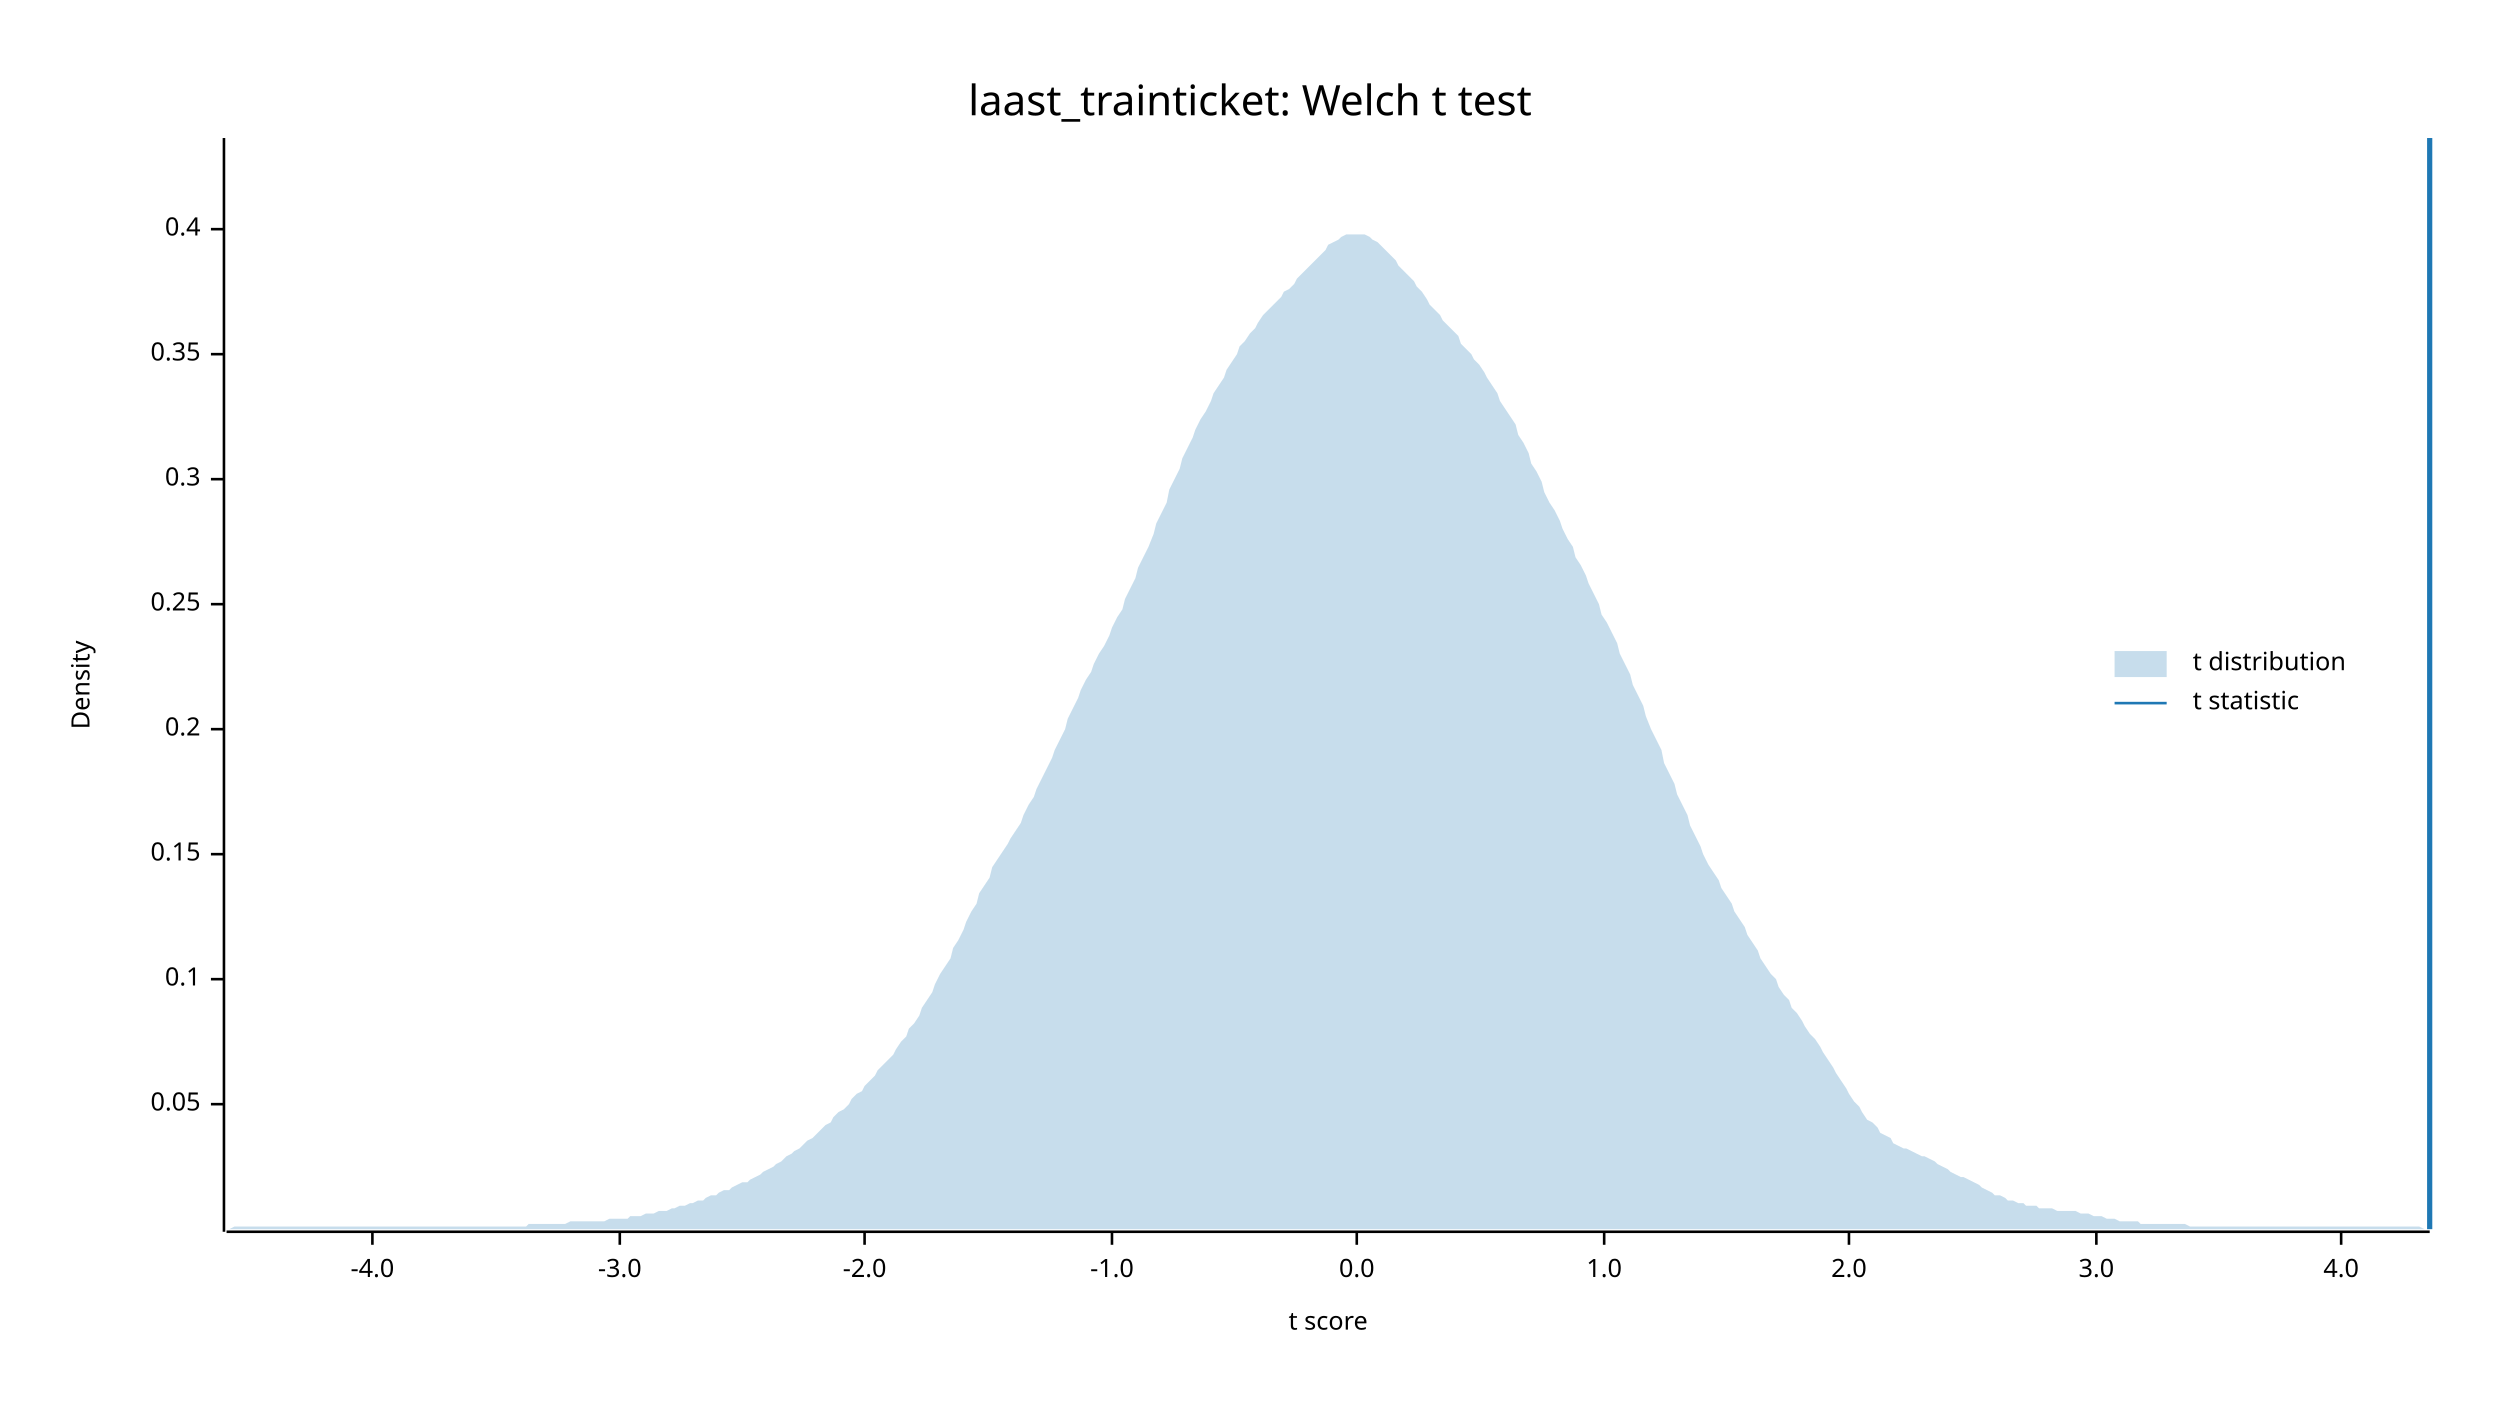
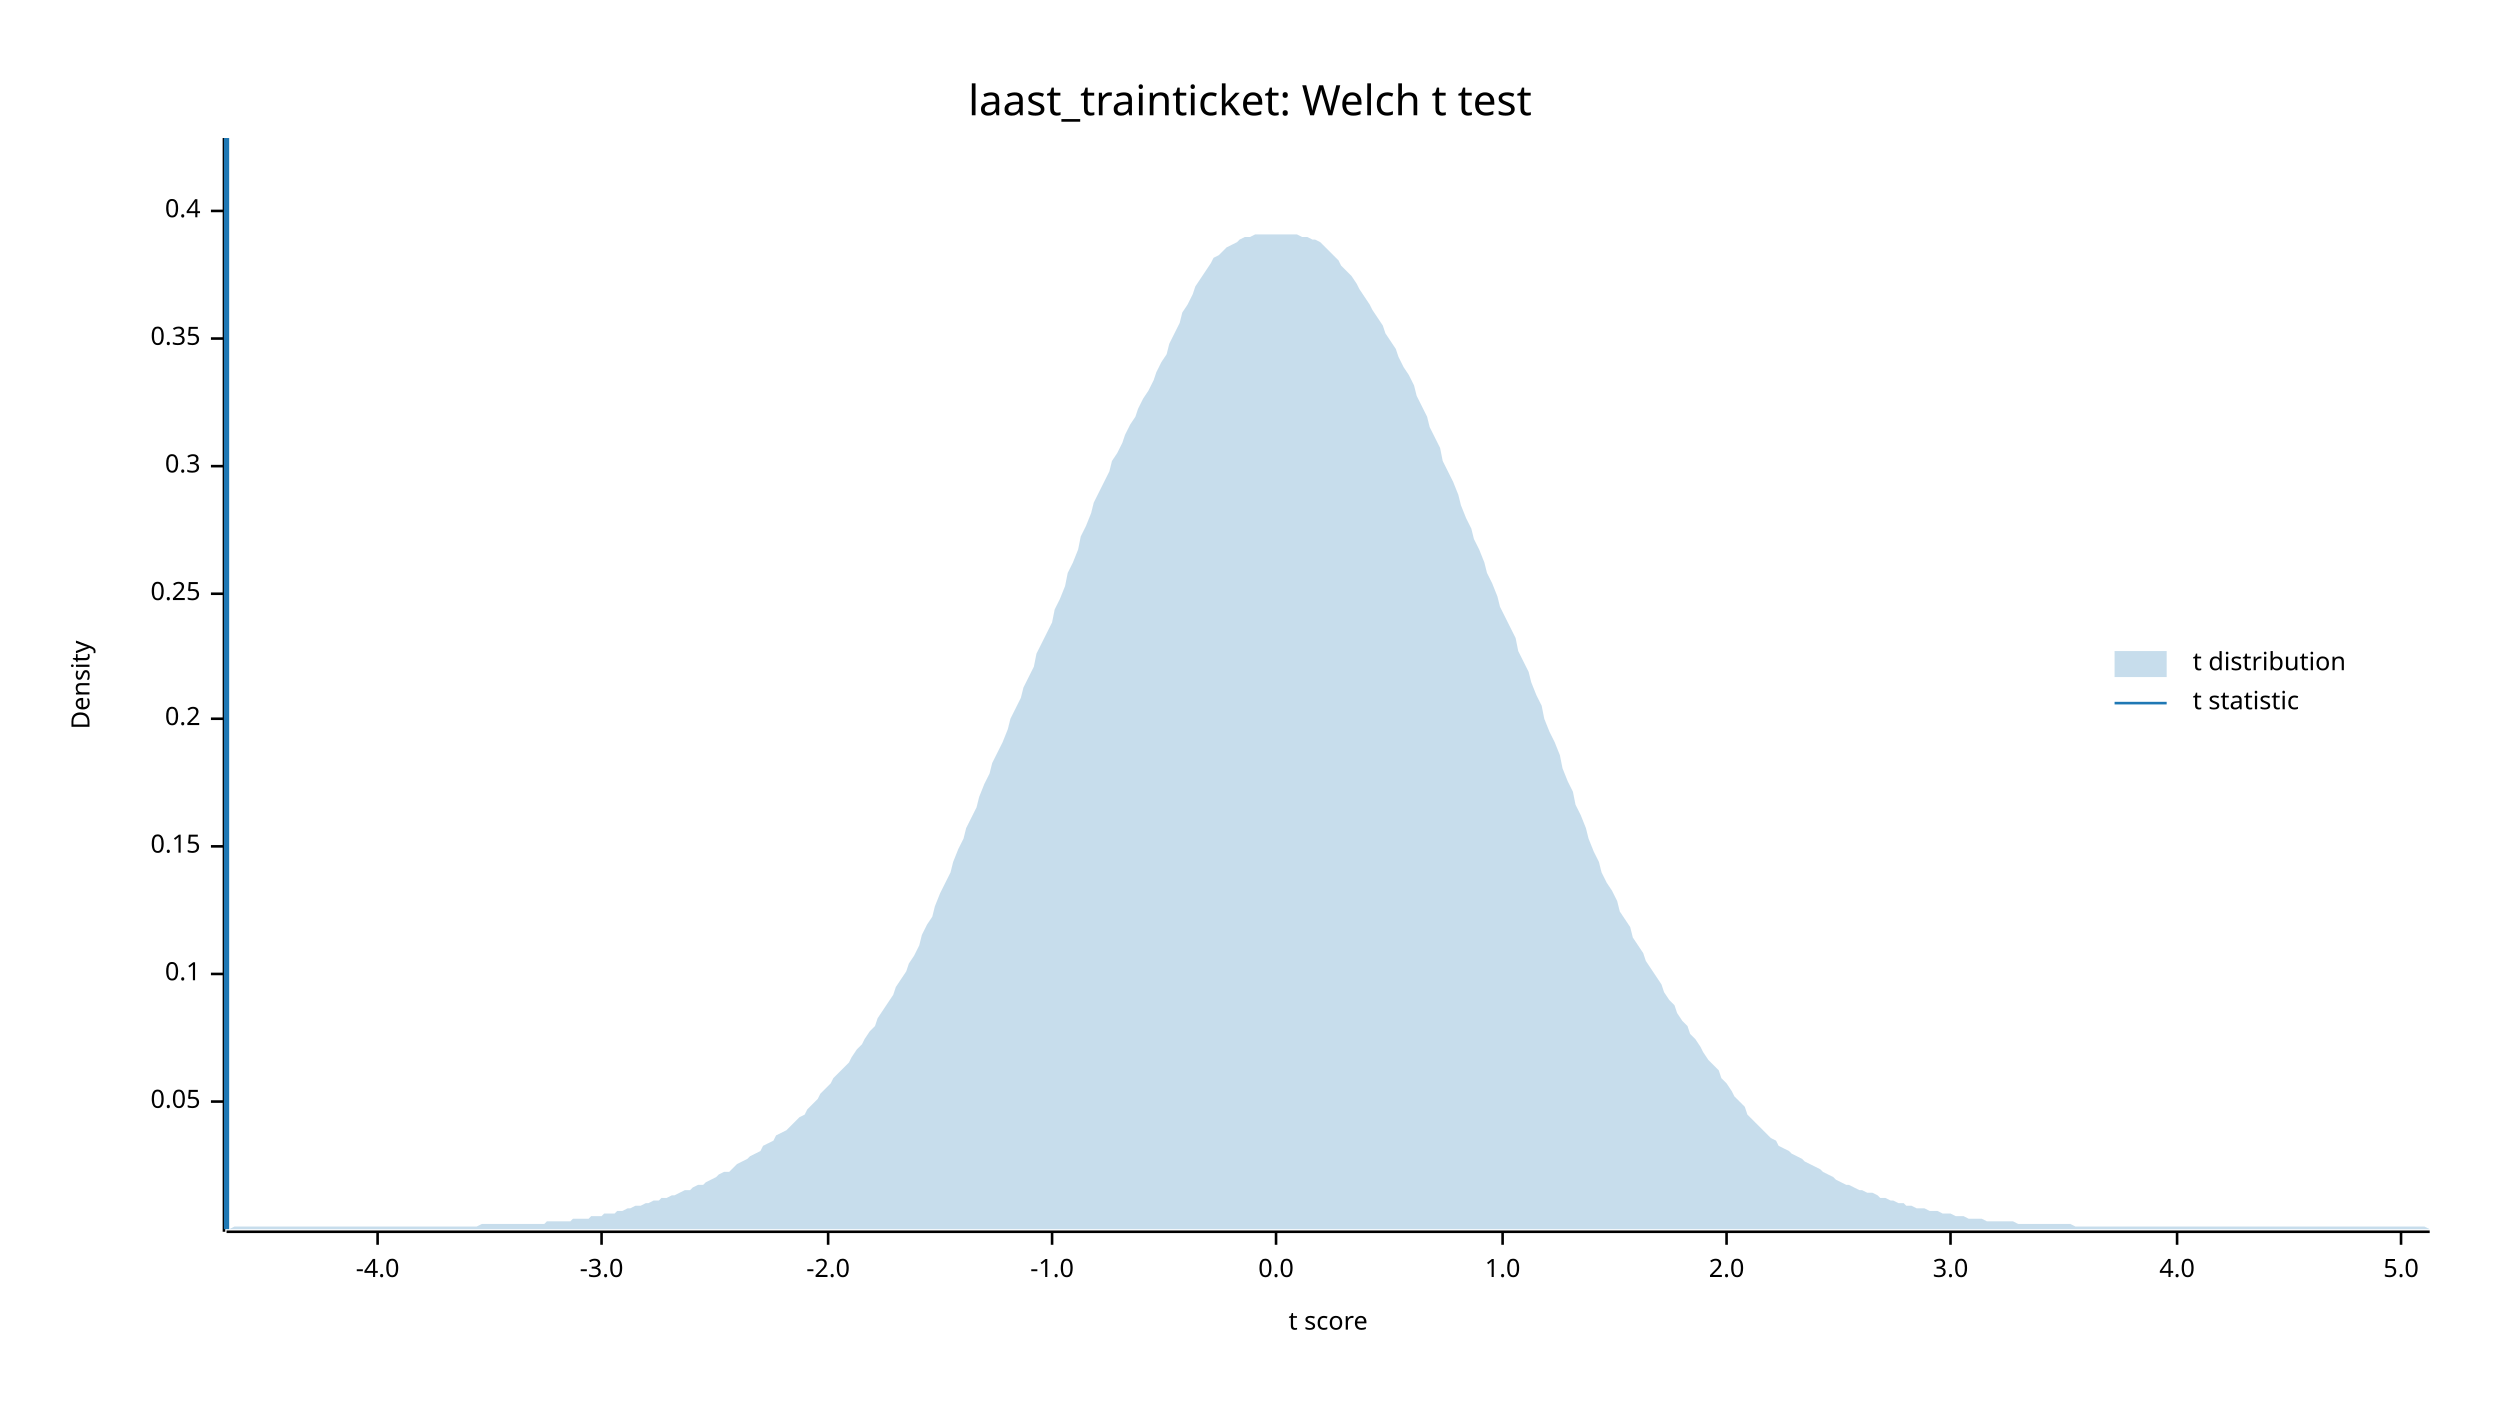
<svg xmlns="http://www.w3.org/2000/svg" width="960" height="540" viewBox="0 0 960 540">
  <text x="480" y="32" dy="0.76em" text-anchor="middle" font-family="sans-serif" font-size="16.129" opacity="1" fill="#000000">
laast_trainticket: Welch t test
</text>
  <text x="27" y="263" dy="0.76em" text-anchor="middle" font-family="sans-serif" font-size="9.677" opacity="1" fill="#000000" transform="rotate(270, 27, 263)">
Density
</text>
  <text x="510" y="513" dy="-0.5ex" text-anchor="middle" font-family="sans-serif" font-size="9.677" opacity="1" fill="#000000">
t score
</text>
  <polyline fill="none" opacity="1" stroke="#000000" stroke-width="1" points="86,53 86,473 " />
-   <text x="77" y="424" dy="0.5ex" text-anchor="end" font-family="sans-serif" font-size="9.677" opacity="1" fill="#000000">
+   <text x="77" y="423" dy="0.5ex" text-anchor="end" font-family="sans-serif" font-size="9.677" opacity="1" fill="#000000">
0.05
</text>
-   <polyline fill="none" opacity="1" stroke="#000000" stroke-width="1" points="81,424 86,424 " />
-   <text x="77" y="376" dy="0.5ex" text-anchor="end" font-family="sans-serif" font-size="9.677" opacity="1" fill="#000000">
+   <polyline fill="none" opacity="1" stroke="#000000" stroke-width="1" points="81,423 86,423 " />
+   <text x="77" y="374" dy="0.5ex" text-anchor="end" font-family="sans-serif" font-size="9.677" opacity="1" fill="#000000">
0.1
</text>
-   <polyline fill="none" opacity="1" stroke="#000000" stroke-width="1" points="81,376 86,376 " />
-   <text x="77" y="328" dy="0.5ex" text-anchor="end" font-family="sans-serif" font-size="9.677" opacity="1" fill="#000000">
+   <polyline fill="none" opacity="1" stroke="#000000" stroke-width="1" points="81,374 86,374 " />
+   <text x="77" y="325" dy="0.5ex" text-anchor="end" font-family="sans-serif" font-size="9.677" opacity="1" fill="#000000">
0.15
</text>
-   <polyline fill="none" opacity="1" stroke="#000000" stroke-width="1" points="81,328 86,328 " />
-   <text x="77" y="280" dy="0.5ex" text-anchor="end" font-family="sans-serif" font-size="9.677" opacity="1" fill="#000000">
+   <polyline fill="none" opacity="1" stroke="#000000" stroke-width="1" points="81,325 86,325 " />
+   <text x="77" y="276" dy="0.5ex" text-anchor="end" font-family="sans-serif" font-size="9.677" opacity="1" fill="#000000">
0.2
</text>
-   <polyline fill="none" opacity="1" stroke="#000000" stroke-width="1" points="81,280 86,280 " />
-   <text x="77" y="232" dy="0.5ex" text-anchor="end" font-family="sans-serif" font-size="9.677" opacity="1" fill="#000000">
+   <polyline fill="none" opacity="1" stroke="#000000" stroke-width="1" points="81,276 86,276 " />
+   <text x="77" y="228" dy="0.5ex" text-anchor="end" font-family="sans-serif" font-size="9.677" opacity="1" fill="#000000">
0.25
</text>
-   <polyline fill="none" opacity="1" stroke="#000000" stroke-width="1" points="81,232 86,232 " />
-   <text x="77" y="184" dy="0.5ex" text-anchor="end" font-family="sans-serif" font-size="9.677" opacity="1" fill="#000000">
+   <polyline fill="none" opacity="1" stroke="#000000" stroke-width="1" points="81,228 86,228 " />
+   <text x="77" y="179" dy="0.5ex" text-anchor="end" font-family="sans-serif" font-size="9.677" opacity="1" fill="#000000">
0.3
</text>
-   <polyline fill="none" opacity="1" stroke="#000000" stroke-width="1" points="81,184 86,184 " />
-   <text x="77" y="136" dy="0.5ex" text-anchor="end" font-family="sans-serif" font-size="9.677" opacity="1" fill="#000000">
+   <polyline fill="none" opacity="1" stroke="#000000" stroke-width="1" points="81,179 86,179 " />
+   <text x="77" y="130" dy="0.5ex" text-anchor="end" font-family="sans-serif" font-size="9.677" opacity="1" fill="#000000">
0.35
</text>
-   <polyline fill="none" opacity="1" stroke="#000000" stroke-width="1" points="81,136 86,136 " />
-   <text x="77" y="88" dy="0.5ex" text-anchor="end" font-family="sans-serif" font-size="9.677" opacity="1" fill="#000000">
+   <polyline fill="none" opacity="1" stroke="#000000" stroke-width="1" points="81,130 86,130 " />
+   <text x="77" y="81" dy="0.5ex" text-anchor="end" font-family="sans-serif" font-size="9.677" opacity="1" fill="#000000">
0.4
</text>
-   <polyline fill="none" opacity="1" stroke="#000000" stroke-width="1" points="81,88 86,88 " />
+   <polyline fill="none" opacity="1" stroke="#000000" stroke-width="1" points="81,81 86,81 " />
  <polyline fill="none" opacity="1" stroke="#000000" stroke-width="1" points="87,473 933,473 " />
-   <text x="143" y="483" dy="0.76em" text-anchor="middle" font-family="sans-serif" font-size="9.677" opacity="1" fill="#000000">
+   <text x="145" y="483" dy="0.76em" text-anchor="middle" font-family="sans-serif" font-size="9.677" opacity="1" fill="#000000">
-4.0
</text>
-   <polyline fill="none" opacity="1" stroke="#000000" stroke-width="1" points="143,473 143,478 " />
-   <text x="238" y="483" dy="0.76em" text-anchor="middle" font-family="sans-serif" font-size="9.677" opacity="1" fill="#000000">
+   <polyline fill="none" opacity="1" stroke="#000000" stroke-width="1" points="145,473 145,478 " />
+   <text x="231" y="483" dy="0.76em" text-anchor="middle" font-family="sans-serif" font-size="9.677" opacity="1" fill="#000000">
-3.0
</text>
-   <polyline fill="none" opacity="1" stroke="#000000" stroke-width="1" points="238,473 238,478 " />
-   <text x="332" y="483" dy="0.76em" text-anchor="middle" font-family="sans-serif" font-size="9.677" opacity="1" fill="#000000">
+   <polyline fill="none" opacity="1" stroke="#000000" stroke-width="1" points="231,473 231,478 " />
+   <text x="318" y="483" dy="0.76em" text-anchor="middle" font-family="sans-serif" font-size="9.677" opacity="1" fill="#000000">
-2.0
</text>
-   <polyline fill="none" opacity="1" stroke="#000000" stroke-width="1" points="332,473 332,478 " />
-   <text x="427" y="483" dy="0.76em" text-anchor="middle" font-family="sans-serif" font-size="9.677" opacity="1" fill="#000000">
+   <polyline fill="none" opacity="1" stroke="#000000" stroke-width="1" points="318,473 318,478 " />
+   <text x="404" y="483" dy="0.76em" text-anchor="middle" font-family="sans-serif" font-size="9.677" opacity="1" fill="#000000">
-1.0
</text>
-   <polyline fill="none" opacity="1" stroke="#000000" stroke-width="1" points="427,473 427,478 " />
-   <text x="521" y="483" dy="0.76em" text-anchor="middle" font-family="sans-serif" font-size="9.677" opacity="1" fill="#000000">
+   <polyline fill="none" opacity="1" stroke="#000000" stroke-width="1" points="404,473 404,478 " />
+   <text x="490" y="483" dy="0.76em" text-anchor="middle" font-family="sans-serif" font-size="9.677" opacity="1" fill="#000000">
0.0
</text>
-   <polyline fill="none" opacity="1" stroke="#000000" stroke-width="1" points="521,473 521,478 " />
-   <text x="616" y="483" dy="0.76em" text-anchor="middle" font-family="sans-serif" font-size="9.677" opacity="1" fill="#000000">
+   <polyline fill="none" opacity="1" stroke="#000000" stroke-width="1" points="490,473 490,478 " />
+   <text x="577" y="483" dy="0.76em" text-anchor="middle" font-family="sans-serif" font-size="9.677" opacity="1" fill="#000000">
1.0
</text>
-   <polyline fill="none" opacity="1" stroke="#000000" stroke-width="1" points="616,473 616,478 " />
-   <text x="710" y="483" dy="0.76em" text-anchor="middle" font-family="sans-serif" font-size="9.677" opacity="1" fill="#000000">
+   <polyline fill="none" opacity="1" stroke="#000000" stroke-width="1" points="577,473 577,478 " />
+   <text x="663" y="483" dy="0.76em" text-anchor="middle" font-family="sans-serif" font-size="9.677" opacity="1" fill="#000000">
2.0
</text>
-   <polyline fill="none" opacity="1" stroke="#000000" stroke-width="1" points="710,473 710,478 " />
-   <text x="805" y="483" dy="0.76em" text-anchor="middle" font-family="sans-serif" font-size="9.677" opacity="1" fill="#000000">
+   <polyline fill="none" opacity="1" stroke="#000000" stroke-width="1" points="663,473 663,478 " />
+   <text x="749" y="483" dy="0.76em" text-anchor="middle" font-family="sans-serif" font-size="9.677" opacity="1" fill="#000000">
3.0
</text>
-   <polyline fill="none" opacity="1" stroke="#000000" stroke-width="1" points="805,473 805,478 " />
-   <text x="899" y="483" dy="0.76em" text-anchor="middle" font-family="sans-serif" font-size="9.677" opacity="1" fill="#000000">
+   <polyline fill="none" opacity="1" stroke="#000000" stroke-width="1" points="749,473 749,478 " />
+   <text x="836" y="483" dy="0.76em" text-anchor="middle" font-family="sans-serif" font-size="9.677" opacity="1" fill="#000000">
4.0
</text>
-   <polyline fill="none" opacity="1" stroke="#000000" stroke-width="1" points="899,473 899,478 " />
-   <polygon opacity="0.25" fill="#1F78B4" points="87,472 88,472 90,471 92,471 93,471 95,471 97,471 98,471 100,471 102,471 103,471 105,471 107,471 109,471 110,471 112,471 114,471 115,471 117,471 119,471 120,471 122,471 124,471 125,471 127,471 129,471 131,471 132,471 134,471 136,471 137,471 139,471 141,471 142,471 144,471 146,471 148,471 149,471 151,471 153,471 154,471 156,471 158,471 159,471 161,471 163,471 164,471 166,471 168,471 170,471 171,471 173,471 175,471 176,471 178,471 180,471 181,471 183,471 185,471 187,471 188,471 190,471 192,471 193,471 195,471 197,471 198,471 200,471 202,471 203,470 205,470 207,470 209,470 210,470 212,470 214,470 215,470 217,470 219,469 220,469 222,469 224,469 226,469 227,469 229,469 231,469 232,469 234,468 236,468 237,468 239,468 241,468 242,467 244,467 246,467 248,466 249,466 251,466 253,465 254,465 256,465 258,464 259,464 261,463 263,463 265,462 266,462 268,461 270,461 271,460 273,459 275,459 276,458 278,457 280,457 281,456 283,455 285,454 287,454 288,453 290,452 292,451 293,450 295,449 297,448 298,447 300,446 302,444 304,443 305,442 307,441 309,439 310,438 312,437 314,435 315,434 317,432 319,431 320,429 322,427 324,426 326,424 327,422 329,420 331,419 332,417 334,415 336,413 337,411 339,409 341,407 343,405 344,403 346,400 348,398 349,395 351,393 353,390 354,387 356,384 358,381 359,378 361,374 363,371 365,368 366,364 368,361 370,357 371,354 373,350 375,347 376,343 378,340 380,337 381,333 383,330 385,327 387,324 388,322 390,319 392,316 393,313 395,309 397,306 398,303 400,299 402,295 404,291 405,288 407,284 409,280 410,276 412,272 414,268 415,265 417,261 419,258 420,255 422,251 424,248 426,244 427,241 429,237 431,234 432,230 434,226 436,222 437,218 439,214 441,210 443,205 444,201 446,197 448,193 449,188 451,184 453,180 454,176 456,172 458,168 459,165 461,161 463,158 465,154 466,151 468,148 470,145 471,142 473,139 475,136 476,133 478,131 480,128 482,126 483,124 485,121 487,119 488,118 490,116 492,114 493,112 495,111 497,109 498,107 500,105 502,103 504,101 505,100 507,98 509,96 510,94 512,93 514,92 515,91 517,90 519,90 521,90 522,90 524,90 526,91 527,92 529,93 531,95 532,96 534,98 536,100 537,102 539,104 541,106 543,108 544,110 546,112 548,115 549,117 551,119 553,121 554,123 556,125 558,127 560,129 561,132 563,134 565,136 566,138 568,140 570,143 571,145 573,148 575,151 576,154 578,157 580,160 582,163 583,167 585,170 587,174 588,178 590,181 592,185 593,189 595,193 597,196 599,200 600,203 602,207 604,210 605,214 607,217 609,221 610,224 612,228 614,232 615,236 617,239 619,243 621,247 622,251 624,255 626,259 627,263 629,267 631,271 632,275 634,280 636,284 638,288 639,293 641,297 643,301 644,305 646,309 648,313 649,317 651,321 653,325 654,328 656,332 658,335 660,338 661,341 663,344 665,347 666,350 668,353 670,356 671,359 673,362 675,365 676,368 678,371 680,374 682,376 683,379 685,382 687,384 688,387 690,389 692,392 693,394 695,397 697,399 699,402 700,404 702,407 704,410 705,412 707,415 709,418 710,420 712,423 714,425 715,427 717,430 719,431 721,433 722,435 724,436 726,437 727,439 729,440 731,441 732,441 734,442 736,443 738,444 739,444 741,445 743,446 744,447 746,448 748,449 749,450 751,451 753,452 754,452 756,453 758,454 760,455 761,456 763,457 765,458 766,459 768,459 770,460 771,461 773,461 775,462 777,462 778,463 780,463 782,463 783,464 785,464 787,464 788,464 790,465 792,465 793,465 795,465 797,465 799,466 800,466 802,466 804,467 805,467 807,467 809,468 810,468 812,468 814,469 816,469 817,469 819,469 821,469 822,470 824,470 826,470 827,470 829,470 831,470 832,470 834,470 836,470 838,470 839,470 841,471 843,471 844,471 846,471 848,471 849,471 851,471 853,471 855,471 856,471 858,471 860,471 861,471 863,471 865,471 866,471 868,471 870,471 871,471 873,471 875,471 877,471 878,471 880,471 882,471 883,471 885,471 887,471 888,471 890,471 892,471 894,471 895,471 897,471 899,471 900,471 902,471 904,471 905,471 907,471 909,471 910,471 912,471 914,471 916,471 917,471 919,471 921,471 922,471 924,471 926,471 927,471 929,471 931,472 933,472 933,472 87,472 " />
-   <polyline fill="none" opacity="1" stroke="#1F78B4" stroke-width="2" points="933,472 933,53 " />
+   <polyline fill="none" opacity="1" stroke="#000000" stroke-width="1" points="836,473 836,478 " />
+   <text x="922" y="483" dy="0.76em" text-anchor="middle" font-family="sans-serif" font-size="9.677" opacity="1" fill="#000000">
+ 5.0
+ </text>
+   <polyline fill="none" opacity="1" stroke="#000000" stroke-width="1" points="922,473 922,478 " />
+   <polygon opacity="0.25" fill="#1F78B4" points="87,472 88,472 90,471 92,471 93,471 95,471 97,471 98,471 100,471 102,471 103,471 105,471 107,471 109,471 110,471 112,471 114,471 115,471 117,471 119,471 120,471 122,471 124,471 125,471 127,471 129,471 131,471 132,471 134,471 136,471 137,471 139,471 141,471 142,471 144,471 146,471 148,471 149,471 151,471 153,471 154,471 156,471 158,471 159,471 161,471 163,471 164,471 166,471 168,471 170,471 171,471 173,471 175,471 176,471 178,471 180,471 181,471 183,471 185,470 187,470 188,470 190,470 192,470 193,470 195,470 197,470 198,470 200,470 202,470 203,470 205,470 207,470 209,470 210,469 212,469 214,469 215,469 217,469 219,469 220,468 222,468 224,468 226,468 227,467 229,467 231,467 232,466 234,466 236,466 237,465 239,465 241,464 242,464 244,463 246,463 248,462 249,462 251,461 253,461 254,460 256,460 258,459 259,459 261,458 263,457 265,457 266,456 268,455 270,455 271,454 273,453 275,452 276,451 278,450 280,450 281,449 283,447 285,446 287,445 288,444 290,443 292,442 293,440 295,439 297,438 298,436 300,435 302,434 304,432 305,431 307,429 309,428 310,426 312,424 314,422 315,420 317,418 319,416 320,414 322,412 324,410 326,408 327,406 329,403 331,401 332,399 334,396 336,394 337,391 339,388 341,385 343,382 344,379 346,376 348,373 349,370 351,367 353,363 354,359 356,355 358,352 359,348 361,343 363,339 365,335 366,331 368,326 370,322 371,318 373,314 375,310 376,306 378,301 380,297 381,293 383,289 385,285 387,280 388,276 390,272 392,268 393,264 395,260 397,256 398,251 400,247 402,243 404,239 405,234 407,230 409,225 410,220 412,216 414,211 415,206 417,202 419,197 420,193 422,189 424,185 426,181 427,177 429,174 431,170 432,167 434,163 436,160 437,157 439,153 441,150 443,146 444,143 446,139 448,136 449,132 451,128 453,124 454,120 456,117 458,113 459,110 461,107 463,104 465,101 466,99 468,98 470,96 471,95 473,94 475,93 476,92 478,91 480,91 482,90 483,90 485,90 487,90 488,90 490,90 492,90 493,90 495,90 497,90 498,90 500,91 502,91 504,92 505,92 507,93 509,95 510,96 512,98 514,100 515,102 517,104 519,106 521,109 522,111 524,114 526,117 527,119 529,122 531,125 532,128 534,131 536,134 537,137 539,141 541,144 543,148 544,152 546,156 548,160 549,164 551,168 553,172 554,177 556,181 558,185 560,190 561,194 563,199 565,203 566,207 568,211 570,216 571,220 573,224 575,229 576,233 578,237 580,241 582,245 583,250 585,254 587,258 588,262 590,267 592,271 593,276 595,281 597,285 599,290 600,295 602,300 604,304 605,309 607,313 609,318 610,322 612,327 614,331 615,335 617,339 619,342 621,346 622,350 624,353 626,356 627,360 629,363 631,366 632,369 634,372 636,375 638,378 639,381 641,384 643,386 644,389 646,392 648,394 649,397 651,399 653,402 654,404 656,407 658,409 660,411 661,414 663,416 665,419 666,421 668,423 670,425 671,428 673,430 675,432 676,433 678,435 680,437 682,438 683,440 685,441 687,442 688,443 690,444 692,445 693,446 695,447 697,448 699,449 700,450 702,451 704,452 705,453 707,454 709,455 710,455 712,456 714,457 715,457 717,458 719,458 721,459 722,460 724,460 726,461 727,461 729,462 731,462 732,463 734,463 736,464 738,464 739,464 741,465 743,465 744,465 746,466 748,466 749,466 751,467 753,467 754,467 756,468 758,468 760,468 761,468 763,469 765,469 766,469 768,469 770,469 771,469 773,469 775,470 777,470 778,470 780,470 782,470 783,470 785,470 787,470 788,470 790,470 792,470 793,470 795,470 797,471 799,471 800,471 802,471 804,471 805,471 807,471 809,471 810,471 812,471 814,471 816,471 817,471 819,471 821,471 822,471 824,471 826,471 827,471 829,471 831,471 832,471 834,471 836,471 838,471 839,471 841,471 843,471 844,471 846,471 848,471 849,471 851,471 853,471 855,471 856,471 858,471 860,471 861,471 863,471 865,471 866,471 868,471 870,471 871,471 873,471 875,471 877,471 878,471 880,471 882,471 883,471 885,471 887,471 888,471 890,471 892,471 894,471 895,471 897,471 899,471 900,471 902,471 904,471 905,471 907,471 909,471 910,471 912,471 914,471 916,471 917,471 919,471 921,471 922,471 924,471 926,471 927,471 929,471 931,471 933,472 933,472 87,472 " />
+   <polyline fill="none" opacity="1" stroke="#1F78B4" stroke-width="2" points="87,472 87,53 " />
  <text x="842" y="250" dy="0.76em" text-anchor="start" font-family="sans-serif" font-size="9.677" opacity="1" fill="#000000">
t distribution
</text>
  <text x="842" y="265" dy="0.76em" text-anchor="start" font-family="sans-serif" font-size="9.677" opacity="1" fill="#000000">
t statistic
</text>
  <rect x="812" y="250" width="20" height="10" opacity="0.25" fill="#1F78B4" stroke="none" />
  <polyline fill="none" opacity="1" stroke="#1F78B4" stroke-width="1" points="812,270 832,270 " />
</svg>
